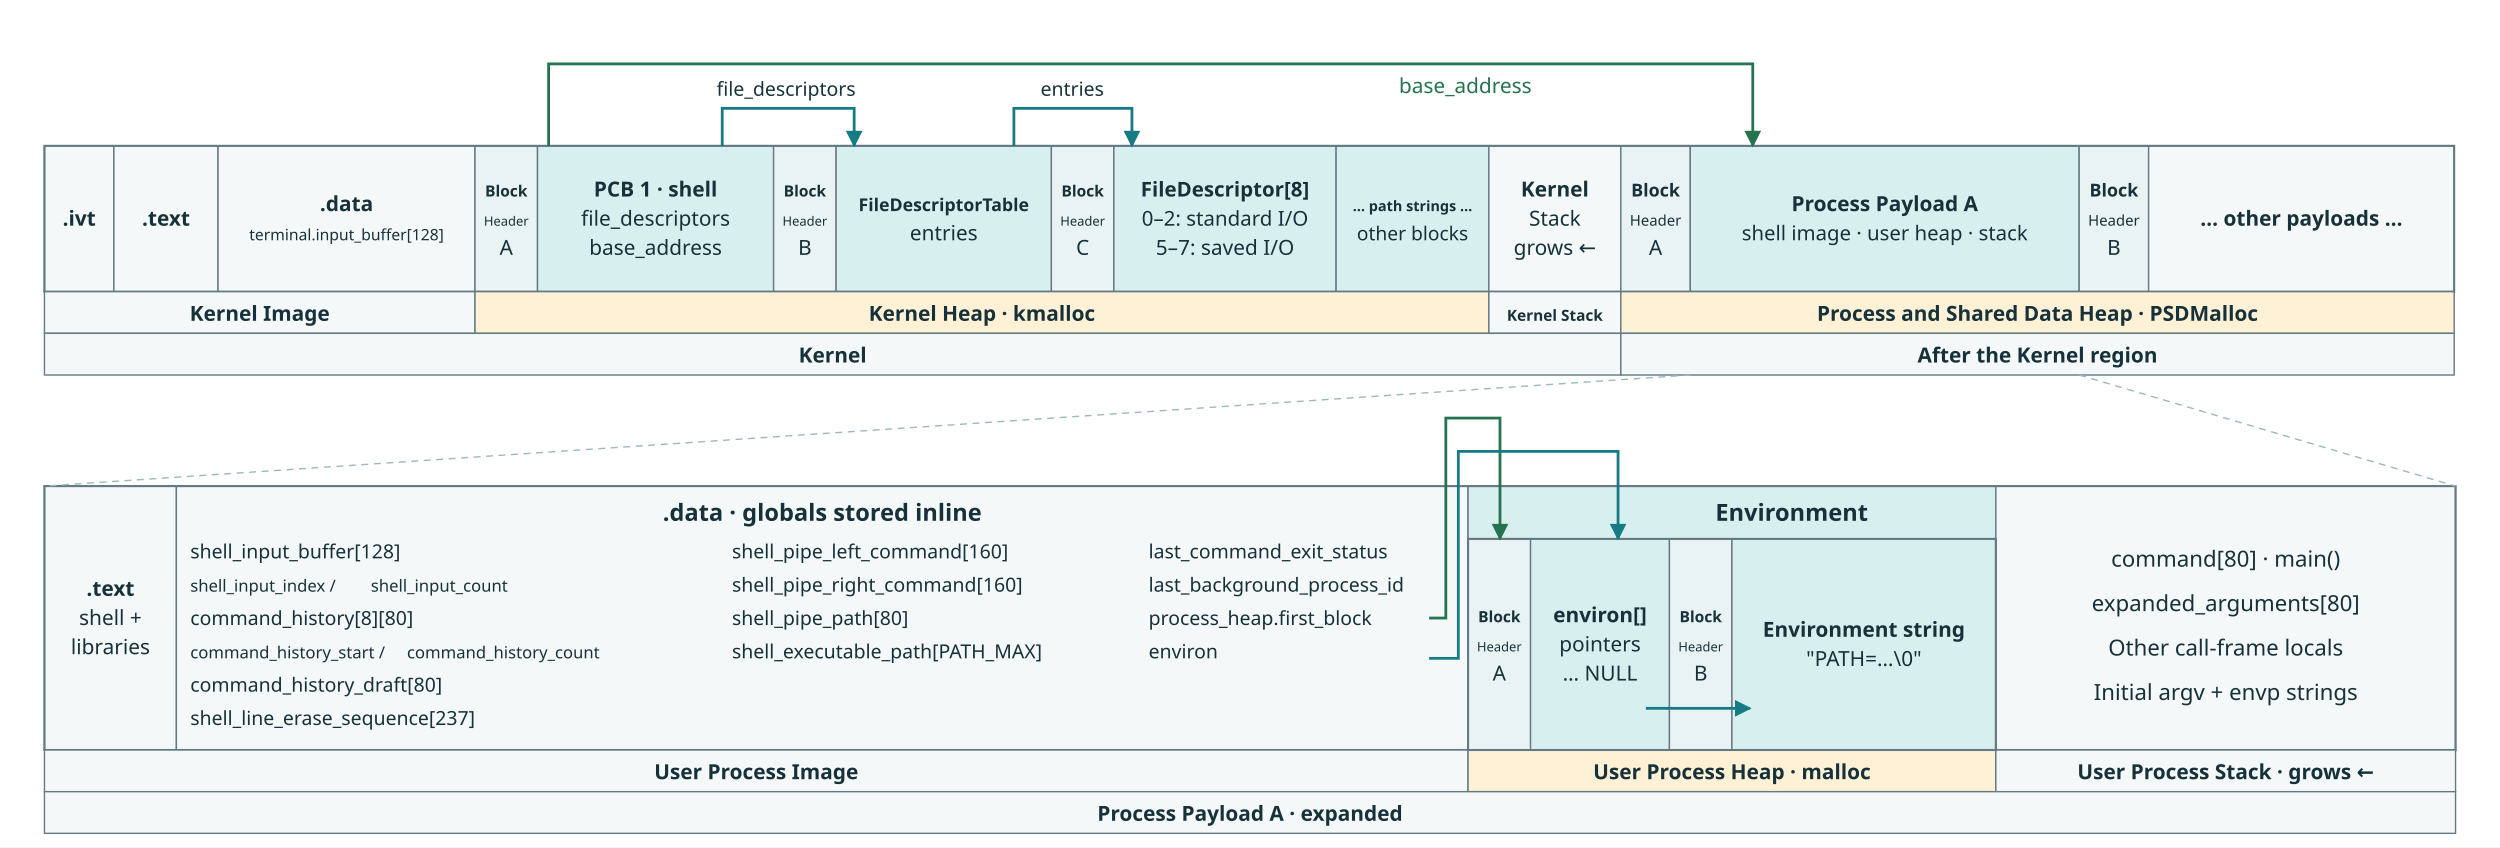
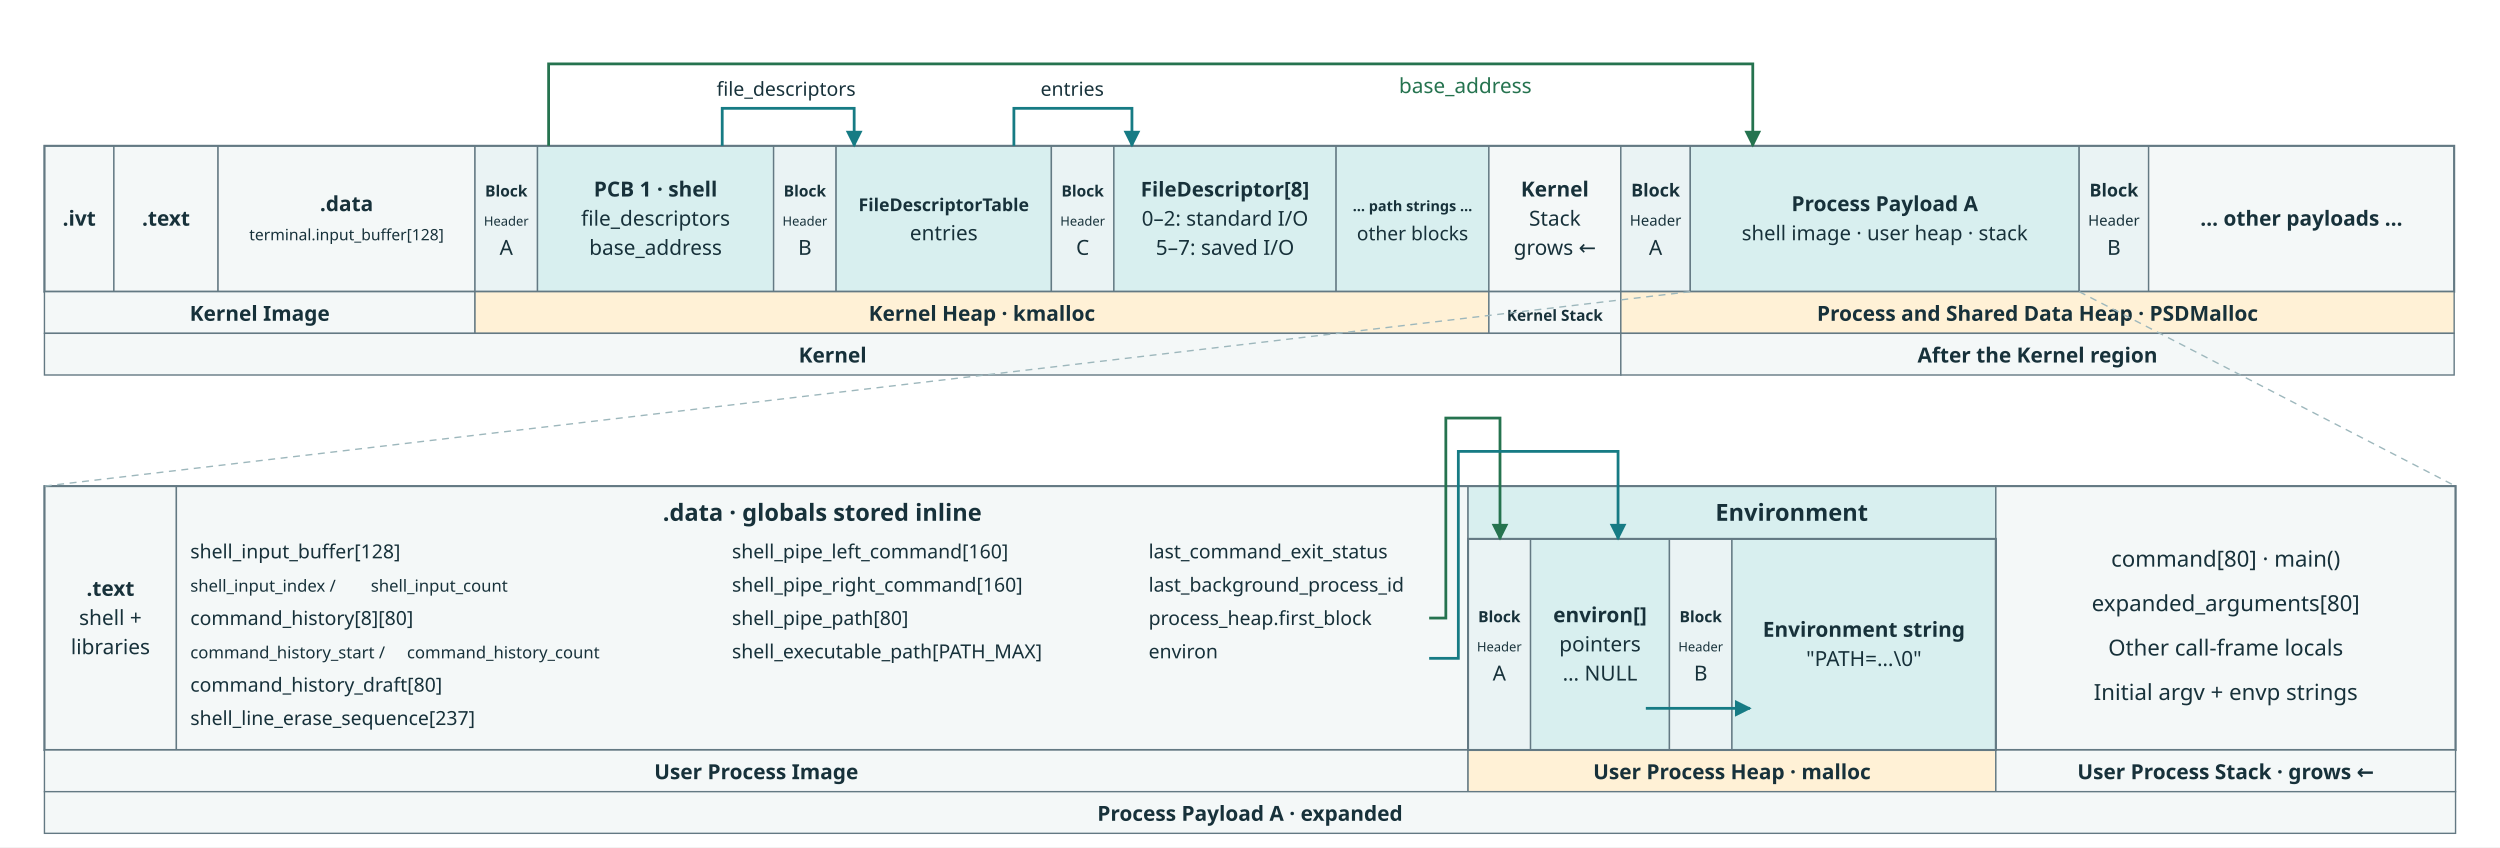
<svg xmlns="http://www.w3.org/2000/svg" width="1800" height="610" viewBox="0 0 1800 610" role="img" aria-labelledby="title desc">
  <defs>
    <marker id="405ea8" viewBox="0 0 10 10" refX="9" refY="5" markerWidth="6" markerHeight="6" orient="auto">
      <path d="M 0 0 L 10 5 L 0 10 z" fill="#167b84" />
    </marker>
    <marker id="26715b" viewBox="0 0 10 10" refX="9" refY="5" markerWidth="6" markerHeight="6" orient="auto">
      <path d="M 0 0 L 10 5 L 0 10 z" fill="#25734f" />
    </marker>
    <marker id="785099" viewBox="0 0 10 10" refX="9" refY="5" markerWidth="6" markerHeight="6" orient="auto">
      <path d="M 0 0 L 10 5 L 0 10 z" fill="#637983" />
    </marker>
    <marker id="9c3d15" viewBox="0 0 10 10" refX="9" refY="5" markerWidth="6" markerHeight="6" orient="auto">
      <path d="M 0 0 L 10 5 L 0 10 z" fill="#805916" />
    </marker>
  </defs>
  <rect width="1800" height="610" fill="white" />
  <g font-family="Cantarell, sans-serif">
    <rect x="32" y="105" width="50" height="105" fill="#f4f8f8" stroke="#637983" stroke-width="1" />
    <text x="57.0" y="162.5" text-anchor="middle" font-size="15" font-weight="bold" fill="#17313a">.ivt</text>
    <rect x="82" y="105" width="75" height="105" fill="#f4f8f8" stroke="#637983" stroke-width="1" />
    <text x="119.5" y="162.5" text-anchor="middle" font-size="15" font-weight="bold" fill="#17313a">.text</text>
    <rect x="157" y="105" width="185" height="105" fill="#f4f8f8" stroke="#637983" stroke-width="1" />
    <a href="../../kernel/filesystem/terminal.header#L10">
      <text x="249.5" y="152.0" text-anchor="middle" font-size="15" font-weight="bold" fill="#17313a">.data</text>
    </a>
    <a href="../../kernel/filesystem/terminal.header#L10">
      <text x="249.5" y="173.0" text-anchor="middle" font-size="11.278" font-weight="normal" fill="#17313a">terminal.input_buffer[128]</text>
    </a>
    <rect x="342" y="105" width="45" height="105" fill="#eaf3f4" stroke="#637983" stroke-width="1" />
    <a href="../../common/heap.header#L5">
      <text x="364.5" y="141.5" text-anchor="middle" font-size="11.186" font-weight="bold" fill="#17313a">Block</text>
    </a>
    <a href="../../common/heap.header#L5">
      <text x="364.5" y="162.5" text-anchor="middle" font-size="9.322" font-weight="normal" fill="#17313a">Header</text>
    </a>
    <a href="../../common/heap.header#L5">
      <text x="364.5" y="183.5" text-anchor="middle" font-size="15" font-weight="normal" fill="#17313a">A</text>
    </a>
    <rect x="387" y="105" width="170" height="105" fill="#d8efef" stroke="#637983" stroke-width="1" />
    <a href="../../kernel/process/process.header#L31">
      <text x="472.0" y="141.5" text-anchor="middle" font-size="15" font-weight="bold" fill="#17313a">PCB 1 · shell</text>
    </a>
    <a href="../../kernel/process/process.header#L31">
      <text x="472.0" y="162.5" text-anchor="middle" font-size="15" font-weight="normal" fill="#17313a">file_descriptors</text>
    </a>
    <a href="../../kernel/process/process.header#L31">
      <text x="472.0" y="183.5" text-anchor="middle" font-size="15" font-weight="normal" fill="#17313a">base_address</text>
    </a>
    <rect x="557" y="105" width="45" height="105" fill="#eaf3f4" stroke="#637983" stroke-width="1" />
    <a href="../../common/heap.header#L5">
      <text x="579.5" y="141.5" text-anchor="middle" font-size="11.186" font-weight="bold" fill="#17313a">Block</text>
    </a>
    <a href="../../common/heap.header#L5">
      <text x="579.5" y="162.5" text-anchor="middle" font-size="9.322" font-weight="normal" fill="#17313a">Header</text>
    </a>
    <a href="../../common/heap.header#L5">
      <text x="579.5" y="183.5" text-anchor="middle" font-size="15" font-weight="normal" fill="#17313a">B</text>
    </a>
    <rect x="602" y="105" width="155" height="105" fill="#d8efef" stroke="#637983" stroke-width="1" />
    <a href="../../kernel/filesystem/file_descriptor.header#L22">
      <text x="679.5" y="152.0" text-anchor="middle" font-size="12.756" font-weight="bold" fill="#17313a">FileDescriptorTable</text>
    </a>
    <a href="../../kernel/filesystem/file_descriptor.header#L22">
      <text x="679.5" y="173.0" text-anchor="middle" font-size="15" font-weight="normal" fill="#17313a">entries</text>
    </a>
    <rect x="757" y="105" width="45" height="105" fill="#eaf3f4" stroke="#637983" stroke-width="1" />
    <a href="../../common/heap.header#L5">
      <text x="779.5" y="141.5" text-anchor="middle" font-size="11.186" font-weight="bold" fill="#17313a">Block</text>
    </a>
    <a href="../../common/heap.header#L5">
      <text x="779.5" y="162.5" text-anchor="middle" font-size="9.322" font-weight="normal" fill="#17313a">Header</text>
    </a>
    <a href="../../common/heap.header#L5">
      <text x="779.5" y="183.5" text-anchor="middle" font-size="15" font-weight="normal" fill="#17313a">C</text>
    </a>
    <rect x="802" y="105" width="160" height="105" fill="#d8efef" stroke="#637983" stroke-width="1" />
    <a href="../../kernel/filesystem/file_descriptor.header#L15">
      <text x="882.0" y="141.5" text-anchor="middle" font-size="14.756" font-weight="bold" fill="#17313a">FileDescriptor[8]</text>
    </a>
    <a href="../../kernel/filesystem/file_descriptor.header#L15">
      <text x="882.0" y="162.5" text-anchor="middle" font-size="14.756" font-weight="normal" fill="#17313a">0–2: standard I/O</text>
    </a>
    <a href="../../kernel/filesystem/file_descriptor.header#L15">
      <text x="882.0" y="183.5" text-anchor="middle" font-size="15" font-weight="normal" fill="#17313a">5–7: saved I/O</text>
    </a>
    <rect x="962" y="105" width="110" height="105" fill="#d8efef" stroke="#637983" stroke-width="1" />
    <text x="1017.0" y="152.0" text-anchor="middle" font-size="10.381" font-weight="bold" fill="#17313a">… path strings …</text>
    <text x="1017.0" y="173.0" text-anchor="middle" font-size="13.842" font-weight="normal" fill="#17313a">other blocks</text>
    <rect x="1072" y="105" width="95" height="105" fill="#f4f8f8" stroke="#637983" stroke-width="1" />
    <text x="1119.5" y="141.5" text-anchor="middle" font-size="15" font-weight="bold" fill="#17313a">Kernel</text>
    <text x="1119.5" y="162.5" text-anchor="middle" font-size="15" font-weight="normal" fill="#17313a">Stack</text>
    <text x="1119.5" y="183.5" text-anchor="middle" font-size="15" font-weight="normal" fill="#17313a">grows ←</text>
    <rect x="1167" y="105" width="50" height="105" fill="#eaf3f4" stroke="#637983" stroke-width="1" />
    <a href="../../common/heap.header#L5">
      <text x="1192.0" y="141.5" text-anchor="middle" font-size="12.881" font-weight="bold" fill="#17313a">Block</text>
    </a>
    <a href="../../common/heap.header#L5">
      <text x="1192.0" y="162.5" text-anchor="middle" font-size="10.734" font-weight="normal" fill="#17313a">Header</text>
    </a>
    <a href="../../common/heap.header#L5">
      <text x="1192.0" y="183.5" text-anchor="middle" font-size="15" font-weight="normal" fill="#17313a">A</text>
    </a>
    <rect x="1217" y="105" width="280" height="105" fill="#d8efef" stroke="#637983" stroke-width="1" />
    <a href="../../user/shell.picoc#L1453">
      <text x="1357.0" y="152.0" text-anchor="middle" font-size="15" font-weight="bold" fill="#17313a">Process Payload A</text>
    </a>
    <a href="../../user/shell.picoc#L1453">
      <text x="1357.0" y="173.0" text-anchor="middle" font-size="14.653" font-weight="normal" fill="#17313a">shell image · user heap · stack</text>
    </a>
    <rect x="1497" y="105" width="50" height="105" fill="#eaf3f4" stroke="#637983" stroke-width="1" />
    <a href="../../common/heap.header#L5">
      <text x="1522.0" y="141.5" text-anchor="middle" font-size="12.881" font-weight="bold" fill="#17313a">Block</text>
    </a>
    <a href="../../common/heap.header#L5">
      <text x="1522.0" y="162.5" text-anchor="middle" font-size="10.734" font-weight="normal" fill="#17313a">Header</text>
    </a>
    <a href="../../common/heap.header#L5">
      <text x="1522.0" y="183.5" text-anchor="middle" font-size="15" font-weight="normal" fill="#17313a">B</text>
    </a>
    <rect x="1547" y="105" width="220" height="105" fill="#f4f8f8" stroke="#637983" stroke-width="1" />
    <text x="1657.0" y="162.5" text-anchor="middle" font-size="15" font-weight="bold" fill="#17313a">… other payloads …</text>
    <rect x="32" y="105" width="1735" height="105" fill="none" stroke="#637983" stroke-width="1.5" />
    <rect x="32" y="210" width="310" height="30" fill="#f4f8f8" stroke="#637983" stroke-width="1" />
    <text x="187.0" y="231" text-anchor="middle" font-size="15" font-weight="bold" fill="#17313a">Kernel Image</text>
    <rect x="342" y="210" width="730" height="30" fill="#fff1d6" stroke="#637983" stroke-width="1" />
    <text x="707.0" y="231" text-anchor="middle" font-size="15" font-weight="bold" fill="#17313a">Kernel Heap · kmalloc</text>
    <rect x="1072" y="210" width="95" height="30" fill="#f4f8f8" stroke="#637983" stroke-width="1" />
    <text x="1119.5" y="231" text-anchor="middle" font-size="11.068" font-weight="bold" fill="#17313a">Kernel Stack</text>
    <rect x="1167" y="210" width="600" height="30" fill="#fff1d6" stroke="#637983" stroke-width="1" />
    <text x="1467.0" y="231" text-anchor="middle" font-size="15" font-weight="bold" fill="#17313a">Process and Shared Data Heap · PSDMalloc</text>
    <rect x="32" y="240" width="1135" height="30" fill="#f4f8f8" stroke="#637983" stroke-width="1" />
    <text x="599.5" y="261" text-anchor="middle" font-size="15" font-weight="bold" fill="#17313a">Kernel</text>
    <rect x="1167" y="240" width="600" height="30" fill="#f4f8f8" stroke="#637983" stroke-width="1" />
    <text x="1467.0" y="261" text-anchor="middle" font-size="15" font-weight="bold" fill="#17313a">After the Kernel region</text>
    <path d="M 520 105 V 78 H 615 V 105" fill="none" stroke="#167b84" stroke-width="2" marker-end="url(#405ea8)" />
    <a href="../../kernel/process/process.header#L42">
      <text x="566" y="69" text-anchor="middle" font-size="14" font-weight="normal" fill="#17313a">file_descriptors</text>
    </a>
    <path d="M 730 105 V 78 H 815 V 105" fill="none" stroke="#167b84" stroke-width="2" marker-end="url(#405ea8)" />
    <a href="../../kernel/filesystem/file_descriptor.header#L23">
      <text x="772" y="69" text-anchor="middle" font-size="14" font-weight="normal" fill="#17313a">entries</text>
    </a>
    <path d="M 395 105 V 46 H 1262 V 105" fill="none" stroke="#25734f" stroke-width="2" marker-end="url(#26715b)" />
    <a href="../../kernel/process/process.header#L34">
      <text x="1055" y="67" text-anchor="middle" font-size="15" font-weight="normal" fill="#25734f">base_address</text>
    </a>
    <rect x="32" y="350" width="95" height="190" fill="#f4f8f8" stroke="#637983" stroke-width="1" />
    <text x="79.5" y="429.0" text-anchor="middle" font-size="15" font-weight="bold" fill="#17313a">.text</text>
    <text x="79.5" y="450.0" text-anchor="middle" font-size="15" font-weight="normal" fill="#17313a">shell +</text>
    <text x="79.5" y="471.0" text-anchor="middle" font-size="15" font-weight="normal" fill="#17313a">libraries</text>
    <rect x="127" y="350" width="930" height="190" fill="#f4f8f8" stroke="#637983" stroke-width="1" />
    <rect x="1057" y="350" width="380" height="190" fill="#d8efef" stroke="#637983" stroke-width="1" />
    <rect x="1437" y="350" width="331" height="190" fill="#f4f8f8" stroke="#637983" stroke-width="1" />
    <rect x="32" y="350" width="1736" height="190" fill="none" stroke="#637983" stroke-width="1.5" />
    <rect x="32" y="540" width="1025" height="30" fill="#f4f8f8" stroke="#637983" stroke-width="1" />
    <text x="544.5" y="561" text-anchor="middle" font-size="15" font-weight="bold" fill="#17313a">User Process Image</text>
    <rect x="1057" y="540" width="380" height="30" fill="#fff1d6" stroke="#637983" stroke-width="1" />
    <text x="1247.0" y="561" text-anchor="middle" font-size="15" font-weight="bold" fill="#17313a">User Process Heap · malloc</text>
    <rect x="1437" y="540" width="331" height="30" fill="#f4f8f8" stroke="#637983" stroke-width="1" />
    <text x="1602.5" y="561" text-anchor="middle" font-size="15" font-weight="bold" fill="#17313a">User Process Stack · grows ←</text>
    <rect x="32" y="570" width="1736" height="30" fill="#f4f8f8" stroke="#637983" stroke-width="1" />
    <text x="900.0" y="591" text-anchor="middle" font-size="15" font-weight="bold" fill="#17313a">Process Payload A · expanded</text>
-     <path d="M 1217 270 L 32 350 M 1497 270 L 1768 350" fill="none" stroke="#9db7bc" stroke-dasharray="5 4" />
+     <path d="M 1217 210 L 32 350 M 1497 210 L 1768 350" fill="none" stroke="#9db7bc" stroke-dasharray="5 4" />
    <text x="592" y="375" text-anchor="middle" font-size="17" font-weight="bold" fill="#17313a">.data · globals stored inline</text>
    <a href="../../user/shell.picoc#L42">
      <text x="137" y="402" text-anchor="start" font-size="14" font-weight="normal" fill="#17313a">shell_input_buffer[128]</text>
    </a>
    <a href="../../user/shell.picoc#L45">
      <text x="137" y="426" text-anchor="start" font-size="12" font-weight="normal" fill="#17313a">shell_input_index /</text>
    </a>
    <a href="../../user/shell.picoc#46">
      <text x="267.0" y="426" text-anchor="start" font-size="12" font-weight="normal" fill="#17313a">shell_input_count</text>
    </a>
    <a href="../../user/shell.picoc#L36">
      <text x="137" y="450" text-anchor="start" font-size="14" font-weight="normal" fill="#17313a">command_history[8][80]</text>
    </a>
    <a href="../../user/shell.picoc#L43">
      <text x="137" y="474" text-anchor="start" font-size="12" font-weight="normal" fill="#17313a">command_history_start /</text>
    </a>
    <a href="../../user/shell.picoc#44">
      <text x="293.0" y="474" text-anchor="start" font-size="12" font-weight="normal" fill="#17313a">command_history_count</text>
    </a>
    <a href="../../user/shell.picoc#L39">
      <text x="137" y="498" text-anchor="start" font-size="14" font-weight="normal" fill="#17313a">command_history_draft[80]</text>
    </a>
    <a href="../../user/shell.picoc#L41">
      <text x="137" y="522" text-anchor="start" font-size="14" font-weight="normal" fill="#17313a">shell_line_erase_sequence[237]</text>
    </a>
    <a href="../../user/shell.picoc#L32">
      <text x="527" y="402" text-anchor="start" font-size="14" font-weight="normal" fill="#17313a">shell_pipe_left_command[160]</text>
    </a>
    <a href="../../user/shell.picoc#L33">
      <text x="527" y="426" text-anchor="start" font-size="14" font-weight="normal" fill="#17313a">shell_pipe_right_command[160]</text>
    </a>
    <a href="../../user/shell.picoc#L34">
      <text x="527" y="450" text-anchor="start" font-size="14" font-weight="normal" fill="#17313a">shell_pipe_path[80]</text>
    </a>
    <a href="../../user/shell.picoc#L31">
      <text x="527" y="474" text-anchor="start" font-size="14" font-weight="normal" fill="#17313a">shell_executable_path[PATH_MAX]</text>
    </a>
    <a href="../../user/shell.picoc#L29">
      <text x="827" y="402" text-anchor="start" font-size="14" font-weight="normal" fill="#17313a">last_command_exit_status</text>
    </a>
    <a href="../../user/shell.picoc#L30">
      <text x="827" y="426" text-anchor="start" font-size="14" font-weight="normal" fill="#17313a">last_background_process_id</text>
    </a>
    <a href="../../common/heap.header#L12">
      <text x="827" y="450" text-anchor="start" font-size="14" font-weight="normal" fill="#17313a">process_heap.first_block</text>
    </a>
    <a href="../../library/stdlib/env.picoc#L4">
      <text x="827" y="474" text-anchor="start" font-size="14" font-weight="normal" fill="#17313a">environ</text>
    </a>
    <rect x="1057" y="388" width="45" height="152" fill="#eaf3f4" stroke="#637983" stroke-width="1" />
    <a href="../../common/heap.header#L5">
      <text x="1079.5" y="448.0" text-anchor="middle" font-size="11.186" font-weight="bold" fill="#17313a">Block</text>
    </a>
    <a href="../../common/heap.header#L5">
      <text x="1079.5" y="469.0" text-anchor="middle" font-size="9.322" font-weight="normal" fill="#17313a">Header</text>
    </a>
    <a href="../../common/heap.header#L5">
      <text x="1079.5" y="490.0" text-anchor="middle" font-size="15" font-weight="normal" fill="#17313a">A</text>
    </a>
    <rect x="1102" y="388" width="100" height="152" fill="#d8efef" stroke="#637983" stroke-width="1" />
    <a href="../../library/stdlib/env.picoc#L110">
      <text x="1152.0" y="448.0" text-anchor="middle" font-size="15" font-weight="bold" fill="#17313a">environ[]</text>
    </a>
    <a href="../../library/stdlib/env.picoc#L110">
      <text x="1152.0" y="469.0" text-anchor="middle" font-size="15" font-weight="normal" fill="#17313a">pointers</text>
    </a>
    <a href="../../library/stdlib/env.picoc#L110">
      <text x="1152.0" y="490.0" text-anchor="middle" font-size="15" font-weight="normal" fill="#17313a">… NULL</text>
    </a>
    <rect x="1202" y="388" width="45" height="152" fill="#eaf3f4" stroke="#637983" stroke-width="1" />
    <a href="../../common/heap.header#L5">
      <text x="1224.5" y="448.0" text-anchor="middle" font-size="11.186" font-weight="bold" fill="#17313a">Block</text>
    </a>
    <a href="../../common/heap.header#L5">
      <text x="1224.5" y="469.0" text-anchor="middle" font-size="9.322" font-weight="normal" fill="#17313a">Header</text>
    </a>
    <a href="../../common/heap.header#L5">
      <text x="1224.5" y="490.0" text-anchor="middle" font-size="15" font-weight="normal" fill="#17313a">B</text>
    </a>
    <rect x="1247" y="388" width="190" height="152" fill="#d8efef" stroke="#637983" stroke-width="1" />
    <a href="../../library/stdlib/env.picoc#L22">
      <text x="1342.0" y="458.5" text-anchor="middle" font-size="15" font-weight="bold" fill="#17313a">Environment string</text>
    </a>
    <a href="../../library/stdlib/env.picoc#L22">
      <text x="1342.0" y="479.5" text-anchor="middle" font-size="15" font-weight="normal" fill="#17313a">"PATH=…\0"</text>
    </a>
    <rect x="1057" y="388" width="380" height="152" fill="none" stroke="#637983" stroke-width="1.5" />
    <text x="1290" y="375" text-anchor="middle" font-size="17" font-weight="bold" fill="#17313a">Environment</text>
    <path d="M 1029 445 H 1041 V 301 H 1080 V 388" fill="none" stroke="#25734f" stroke-width="2" marker-end="url(#26715b)" />
    <path d="M 1029 474 H 1050 V 325 H 1165 V 388" fill="none" stroke="#167b84" stroke-width="2" marker-end="url(#405ea8)" />
    <path d="M 1185 510 H 1260" fill="none" stroke="#167b84" stroke-width="2" marker-end="url(#405ea8)" />
    <a href="../../user/shell.picoc#L1454">
      <text x="1602.5" y="408" text-anchor="middle" font-size="16" font-weight="normal" fill="#17313a">command[80] · main()</text>
    </a>
    <a href="../../user/shell.picoc#L1049">
      <text x="1602.5" y="440" text-anchor="middle" font-size="16" font-weight="normal" fill="#17313a">expanded_arguments[80]</text>
    </a>
    <a href="../../user/shell.picoc#L276">
      <text x="1602.5" y="472" text-anchor="middle" font-size="16" font-weight="normal" fill="#17313a">Other call-frame locals</text>
    </a>
    <a href="../../kernel/process/process_arguments.picoc#L125">
      <text x="1602.5" y="504" text-anchor="middle" font-size="16" font-weight="normal" fill="#17313a">Initial argv + envp strings</text>
    </a>
  </g>
</svg>
